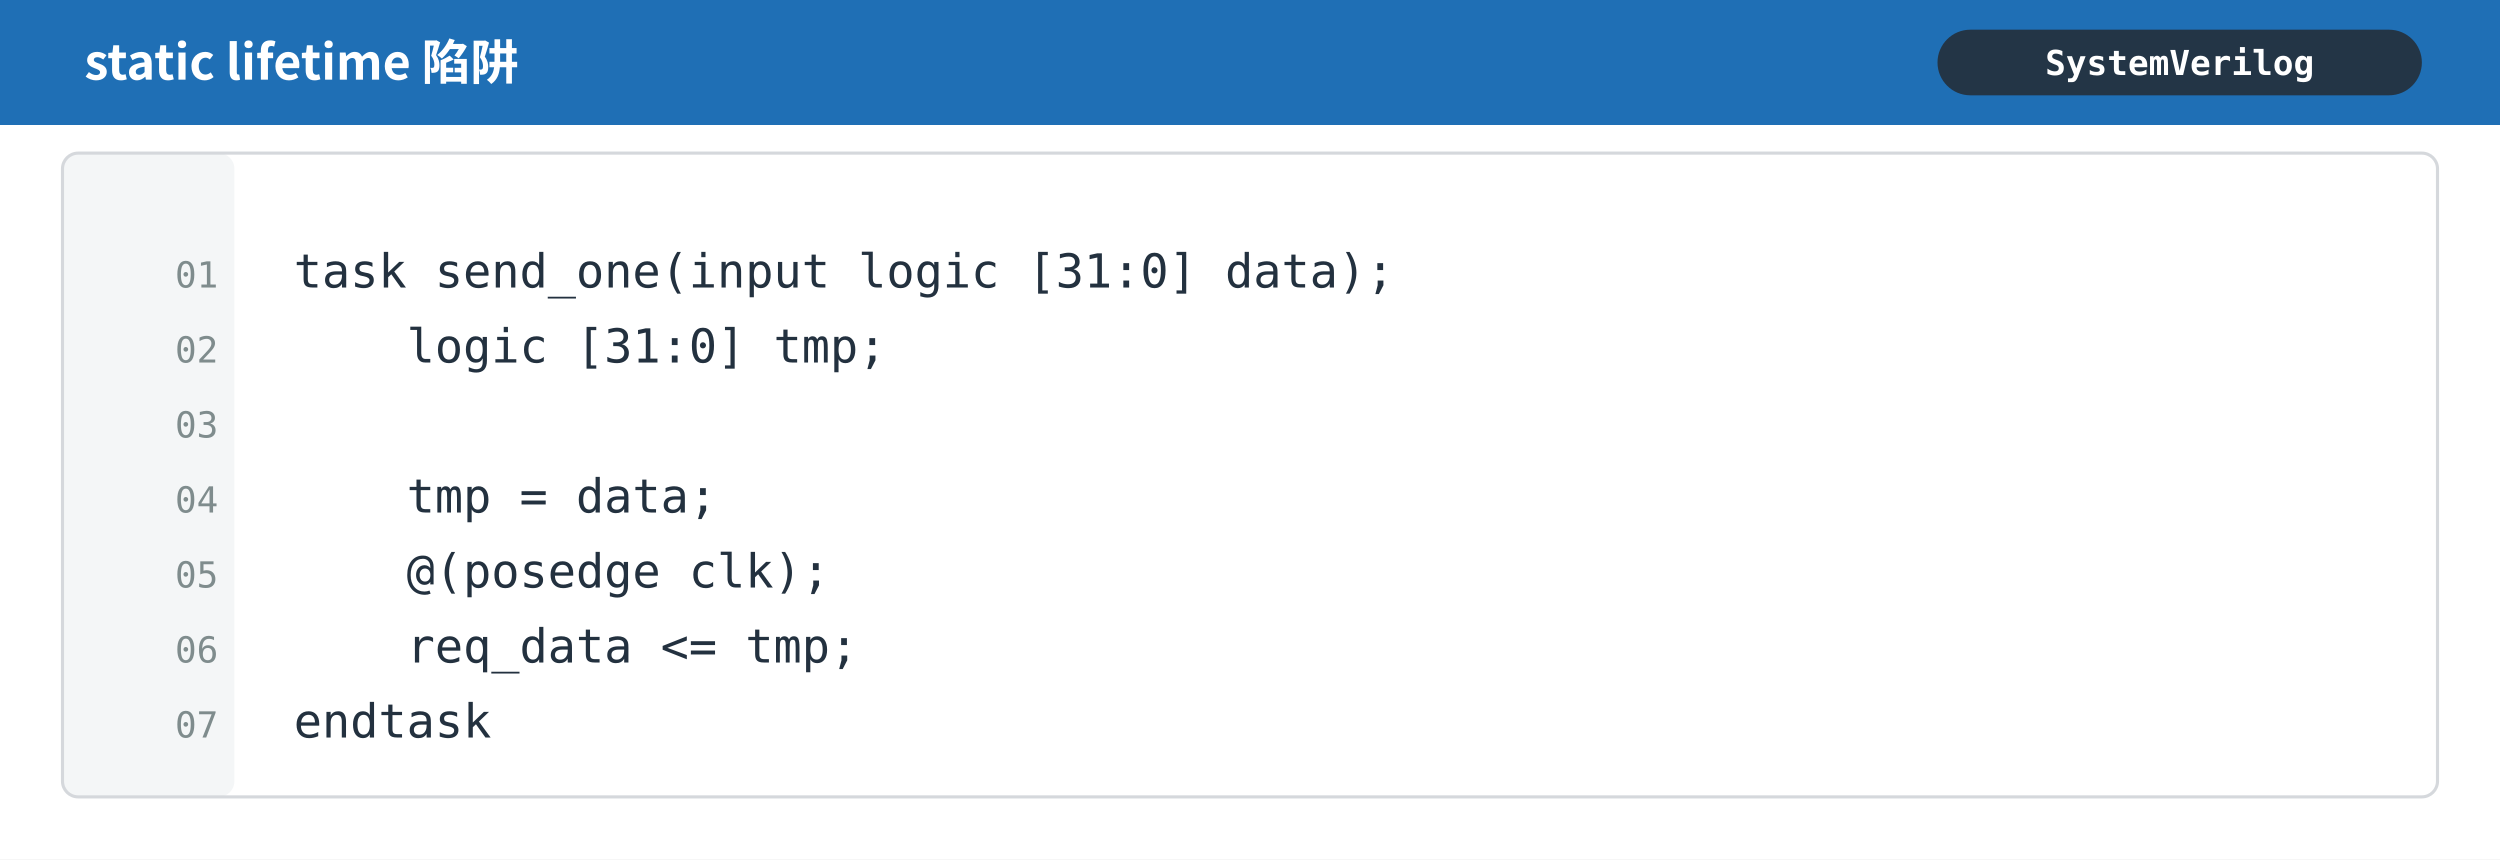
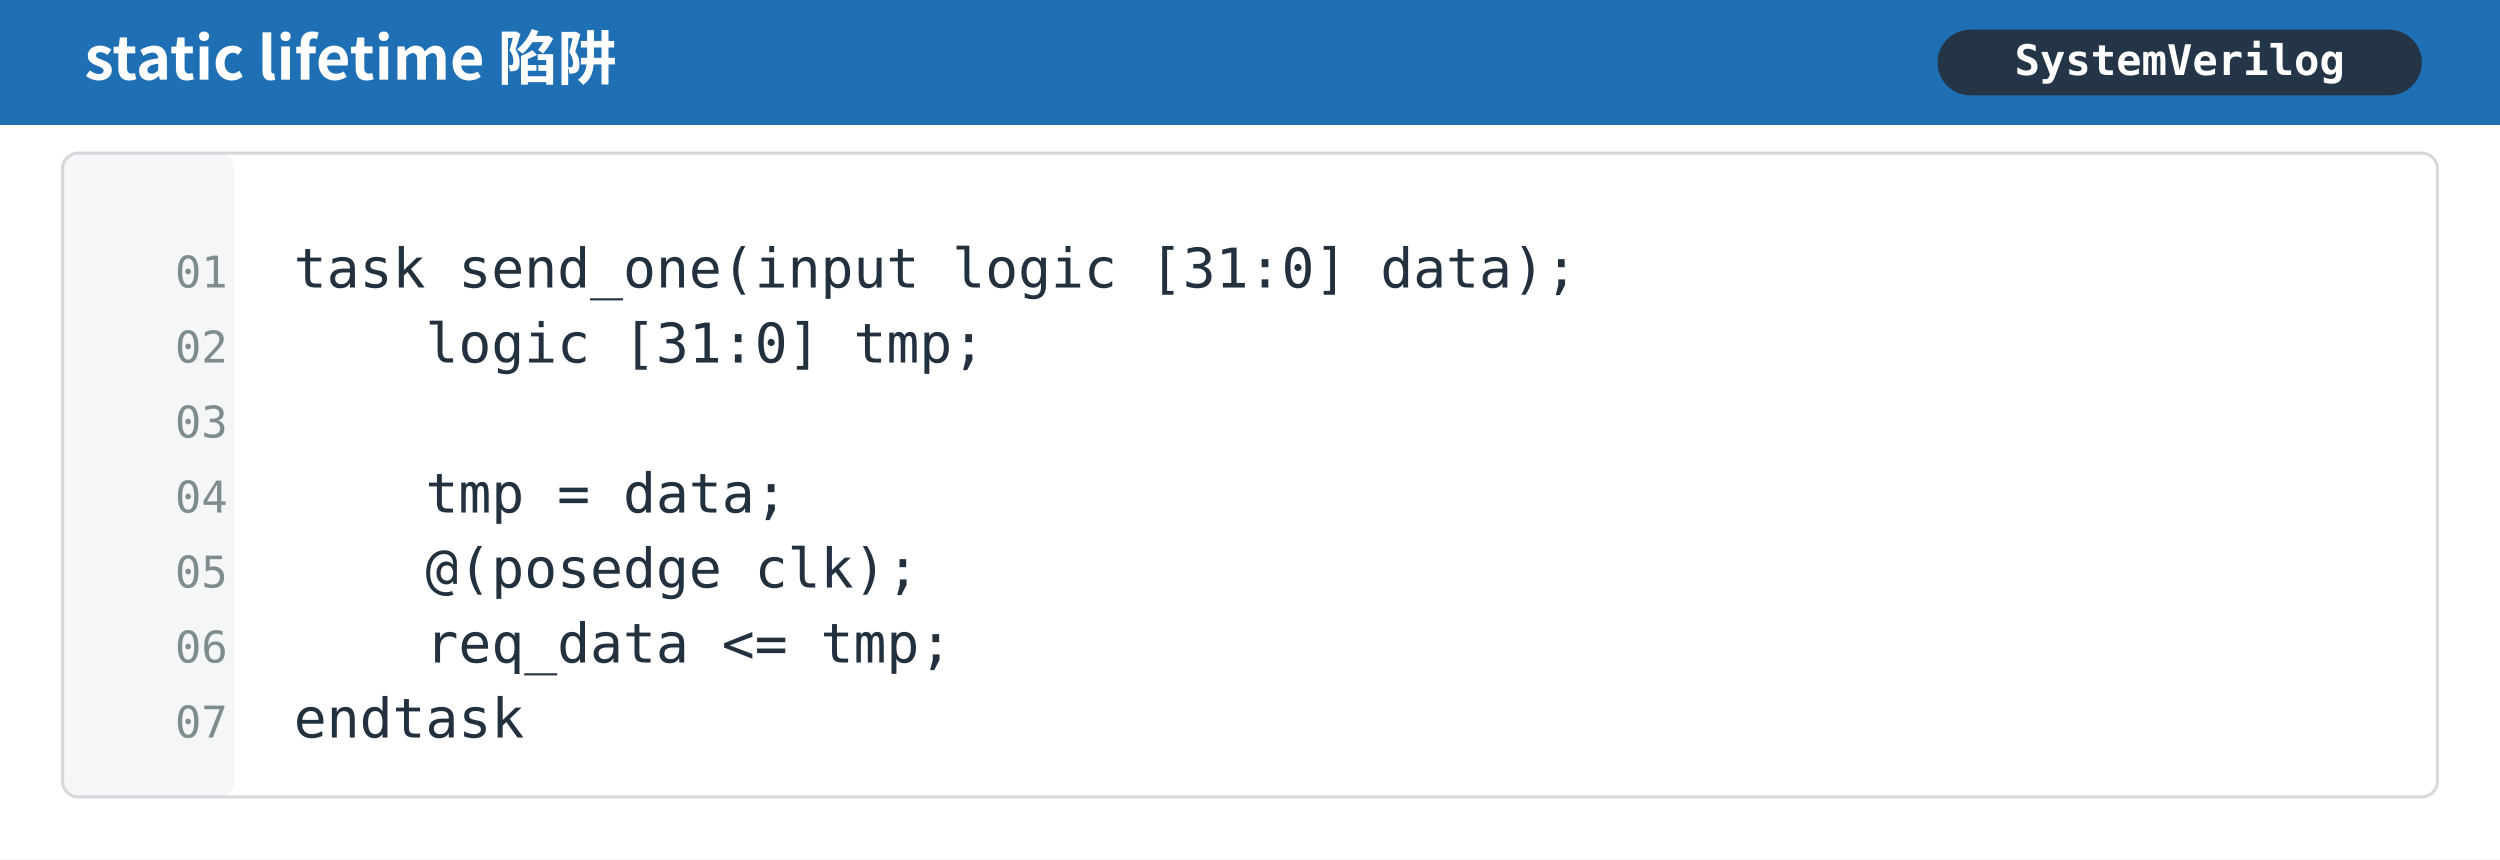
<svg xmlns="http://www.w3.org/2000/svg" width="1600" height="550" viewBox="0 0 1600 550" role="img" aria-label="static lifetime 陷阱">
  <style>
-     .title { font: 700 31px "Noto Sans CJK SC", "Microsoft YaHei", Arial, sans-serif; fill: #FFFFFF; }
-     .status { font: 700 22px "DejaVu Sans Mono", Consolas, monospace; fill: #FFFFFF; }
-     .line-no { font: 400 23px "DejaVu Sans Mono", Consolas, monospace; fill: #7F8C8D; }
-     .code { font: 400 30px "DejaVu Sans Mono", Consolas, monospace; fill: #23313F; }
+     .title { font-family: "Noto Sans CJK SC", "Microsoft YaHei", Arial, sans-serif; font-size: 38px; font-weight: 700; fill: #FFFFFF; }
+     .status { font-family: "DejaVu Sans Mono", Consolas, monospace; font-size: 27px; font-weight: 700; fill: #FFFFFF; }
+     .line-no { font-family: "DejaVu Sans Mono", Consolas, monospace; font-size: 28px; font-weight: 400; fill: #7F8C8D; }
+     .code { font-family: "DejaVu Sans Mono", Consolas, monospace; font-size: 35px; font-weight: 400; fill: #23313F; }
  </style>
  <rect width="1600" height="550" fill="#FFFFFF" />
  <rect width="1600" height="80" fill="#1F6FB5" />
  <text x="54" y="51" class="title">static lifetime 陷阱</text>
  <rect x="1240" y="19" width="310" height="42" rx="21" fill="#23313F" opacity=".94" />
  <text x="1395" y="48" text-anchor="middle" class="status">SystemVerilog</text>
  <rect x="40" y="98" width="110" height="412" rx="10" fill="#F4F6F7" />
  <rect x="40" y="98" width="1520" height="412" rx="10" fill="none" stroke="#D5D8DC" stroke-width="2" />
  <text x="112" y="184" class="line-no">01</text>
  <text x="188" y="184" class="code" xml:space="preserve">task send_one(input logic [31:0] data);</text>
  <text x="112" y="232" class="line-no">02</text>
  <text x="188" y="232" class="code" xml:space="preserve">    logic [31:0] tmp;</text>
  <text x="112" y="280" class="line-no">03</text>
  <text x="188" y="280" class="code" xml:space="preserve" />
  <text x="112" y="328" class="line-no">04</text>
  <text x="188" y="328" class="code" xml:space="preserve">    tmp = data;</text>
  <text x="112" y="376" class="line-no">05</text>
  <text x="188" y="376" class="code" xml:space="preserve">    @(posedge clk);</text>
  <text x="112" y="424" class="line-no">06</text>
  <text x="188" y="424" class="code" xml:space="preserve">    req_data &lt;= tmp;</text>
  <text x="112" y="472" class="line-no">07</text>
  <text x="188" y="472" class="code" xml:space="preserve">endtask</text>
</svg>
